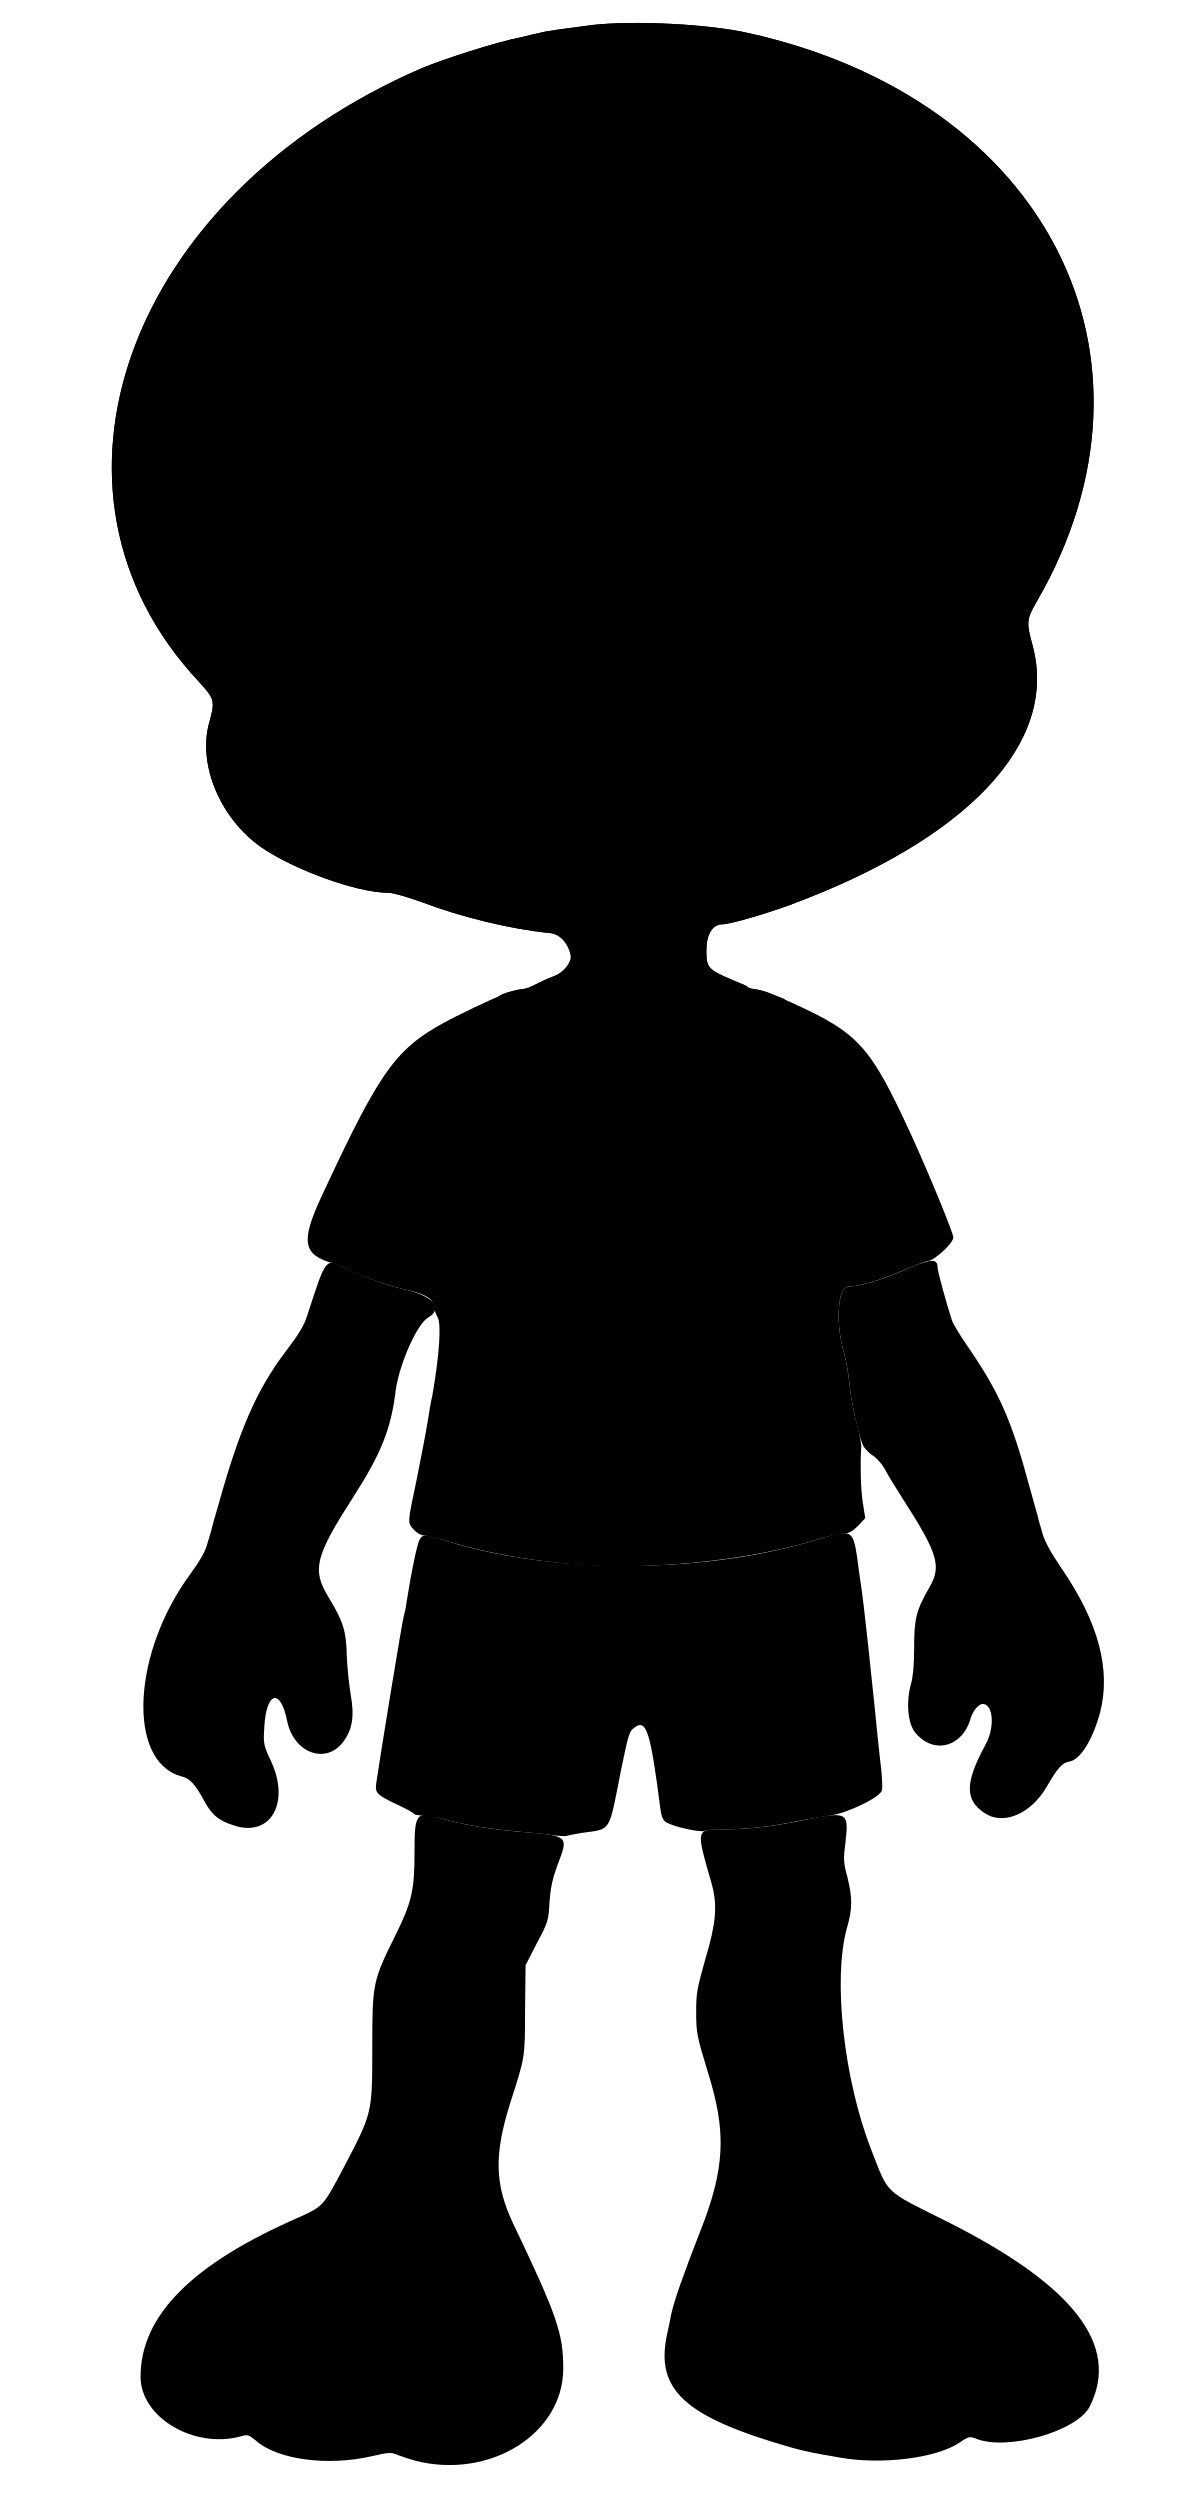
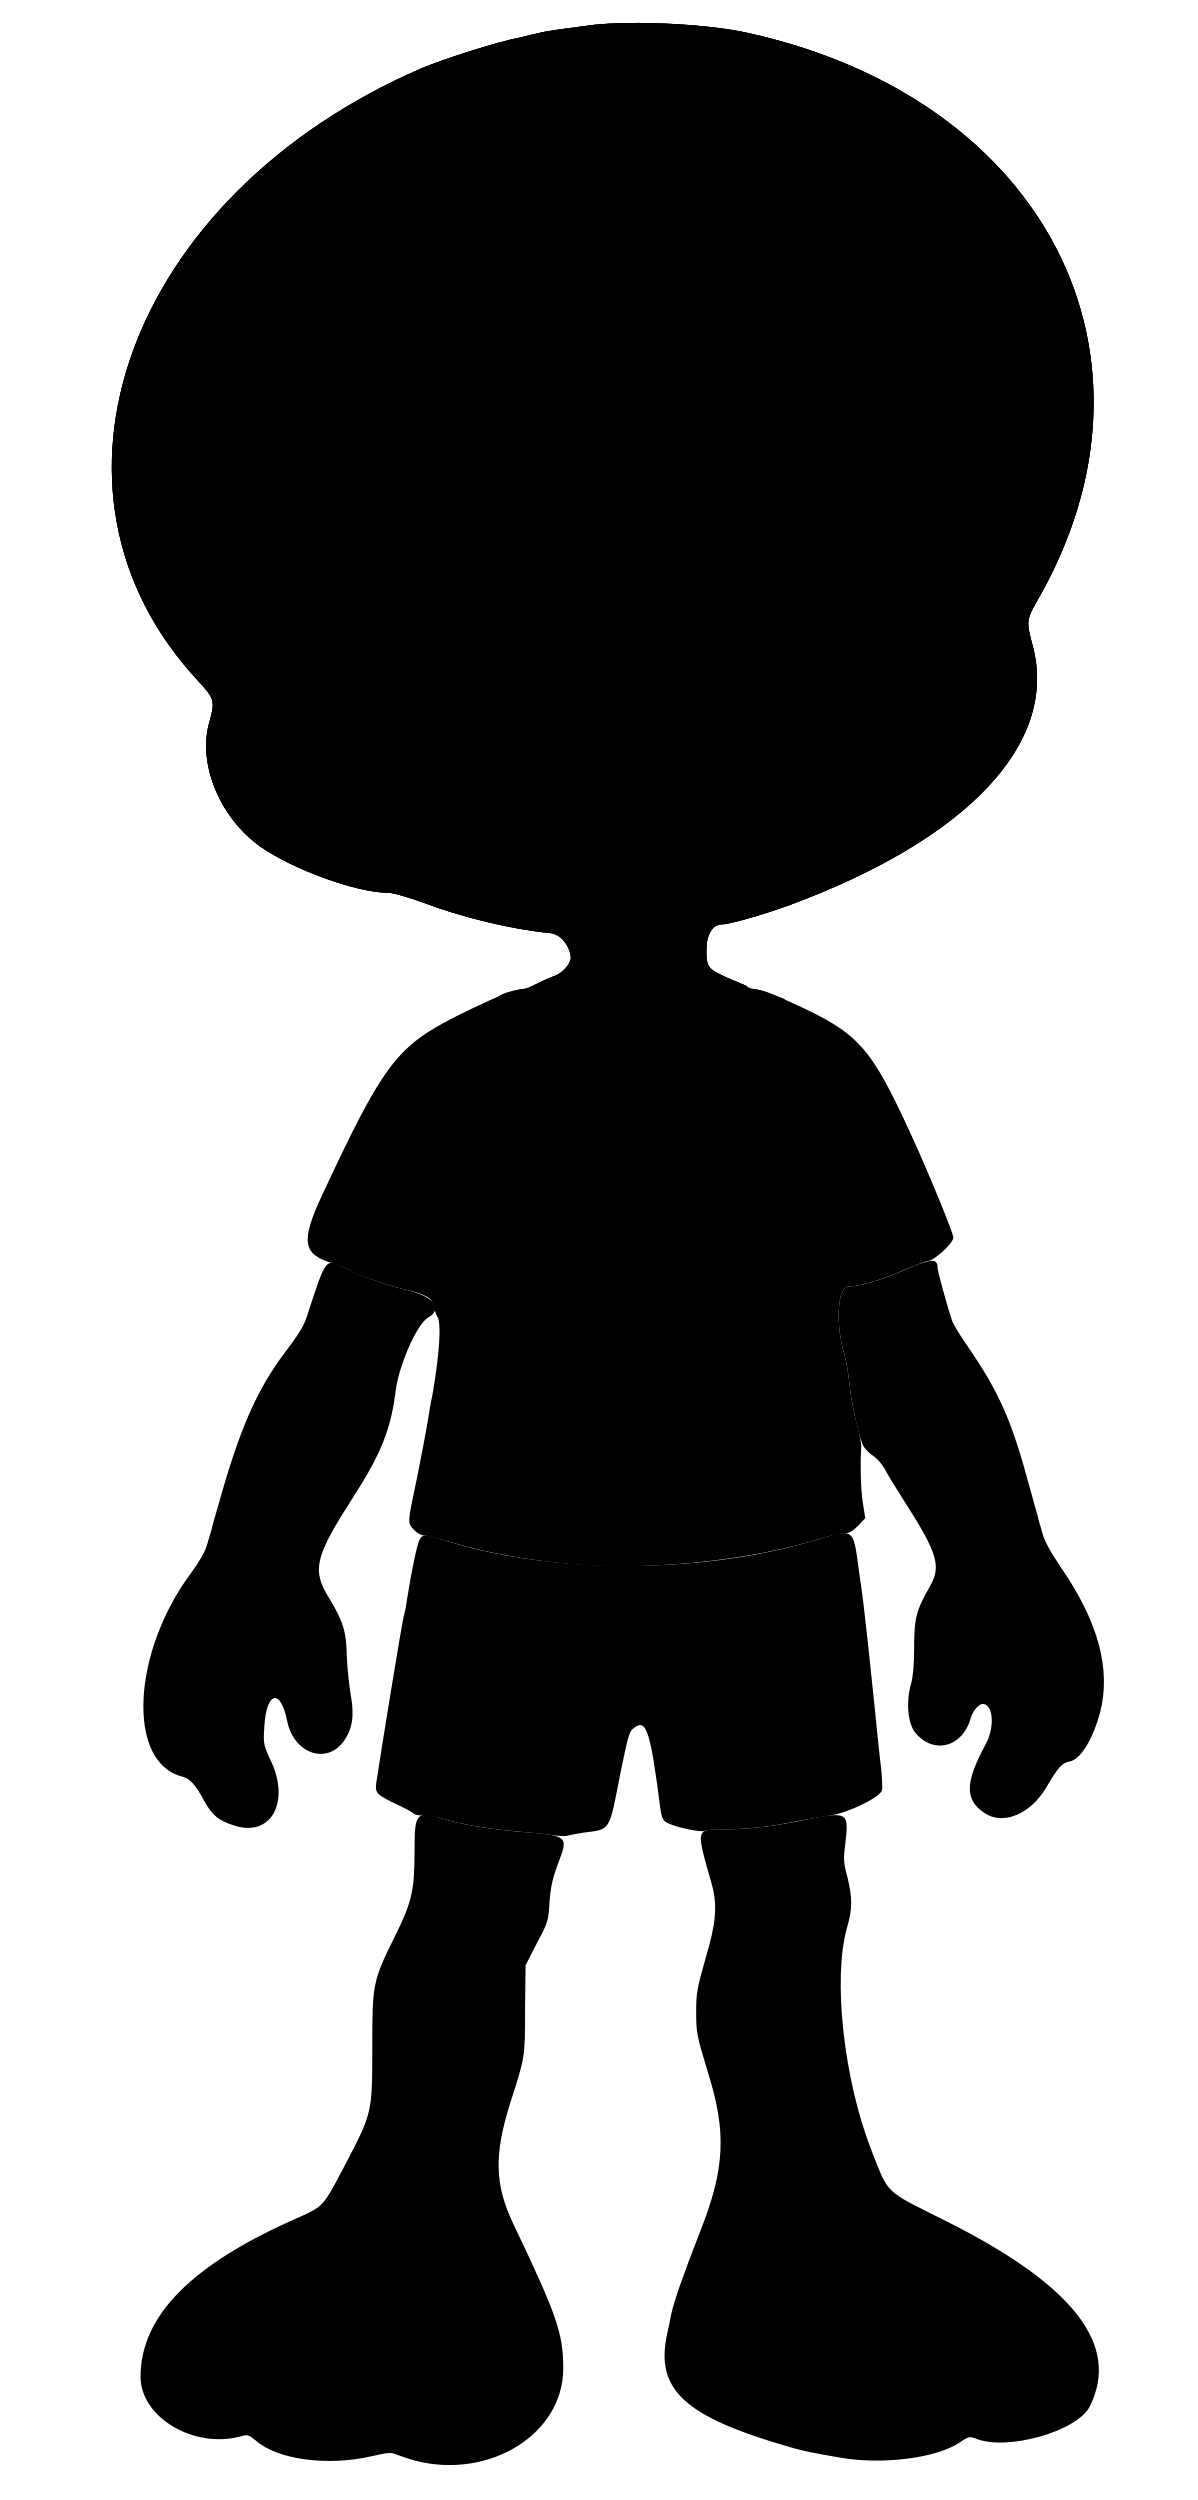
<svg xmlns="http://www.w3.org/2000/svg" viewBox="855.9 416.6 235.2 490.9">
  <g id="alien-head" class="c-alien-head">
-     <path class="c-skin" d="M977.3,631.9C965.4,630.2 954.4,622.2 952.9,614.2C952.6,612.5 954.3,611.5 958,610.9C959,610.8 960.4,610.3 961.1,609.9C961.9,609.5 963.3,608.8 964.4,608.4C969.6,606.3 969.2,600.4 963.8,599.8C956.4,599.1 946.5,596.7 938.9,593.8C935.8,592.7 933.1,591.9 932.1,591.9C926,591.9 913.6,587.4 907.1,582.9C899.2,577.3 894.8,566.9 896.9,558.8C898.2,554.2 898.1,553.9 894.9,550.4C859.9,513 880.9,455 938.7,430C943,428.2 953.5,424.8 958.3,423.9C959.5,423.6 961.1,423.2 961.7,423.1C963,422.7 967,422.2 972.3,421.5C980.4,420.6 995,421.3 1002.9,423.1C1061.4,436.1 1087.1,486.7 1059.6,534.5C1057.4,538.3 1057.4,538.7 1058.7,543.5C1063.7,562.5 1046,581.3 1011,594.3C1006.1,596.1 999.2,598.1 997.7,598.1C995.8,598.1 994.6,600.1 994.6,603.2C994.6,606.6 995,607 999.4,608.9C1001.1,609.6 1002.6,610.2 1002.7,610.4C1002.8,610.5 1003.6,610.8 1004.5,610.9C1005.3,611 1006.9,611.5 1008,612L1010,612.8L1009.8,614.4C1008.2,625.6 992.6,634.1 977.3,631.9Z" />
+     <path class="c-skin" d="M978.5,624.4C969.3,623 961.2,617.5 960.2,611.8L960,610.4L962.5,609.2C963.8,608.6 965.1,608.1 965.3,608.1C969.8,608.1 968.3,600.3 963.8,599.8C956.4,599.1 946.5,596.7 938.9,593.8C935.8,592.7 933.1,591.9 932.1,591.9C926,591.9 913.6,587.4 907.1,582.9C899.2,577.3 894.8,566.9 896.9,558.8C898.2,554.2 898.1,553.9 894.9,550.4C859.9,513 880.9,455 938.7,430C943,428.2 953.5,424.8 958.3,423.9C959.5,423.6 961.1,423.2 961.7,423.1C963,422.7 967,422.2 972.3,421.5C980.4,420.6 995,421.3 1002.9,423.1C1061.4,436.1 1087.1,486.7 1059.6,534.5C1057.4,538.3 1057.4,538.7 1058.7,543.5C1063.7,562.5 1046,581.3 1011,594.3C1006.1,596.1 999.2,598.1 997.7,598.1C995.8,598.1 994.6,600.1 994.6,603.2C994.6,606.6 994.8,606.9 999.4,608.9L1002.5,610.2L1002.4,611.9C1001.8,620 990,626.1 978.5,624.4Z" />
+     <path class="c-skin alien-neckfill" d="M977.3,631.9C965.4,630.2 954.4,622.2 952.9,614.2C952.6,612.5 954.3,611.5 958,610.9C959,610.8 960.4,610.3 961.1,609.9C961.9,609.5 963.3,608.8 964.4,608.4C969.6,606.3 969.2,600.4 963.8,599.8C956.4,599.1 946.5,596.7 938.9,593.8C935.8,592.7 933.1,591.9 932.1,591.9C926,591.9 913.6,587.4 907.1,582.9C899.2,577.3 894.8,566.9 896.9,558.8C898.2,554.2 898.1,553.9 894.9,550.4C859.9,513 880.9,455 938.7,430C943,428.2 953.5,424.8 958.3,423.9C959.5,423.6 961.1,423.2 961.7,423.1C963,422.7 967,422.2 972.3,421.5C980.4,420.6 995,421.3 1002.9,423.1C1061.4,436.1 1087.1,486.7 1059.6,534.5C1057.4,538.3 1057.4,538.7 1058.7,543.5C1063.7,562.5 1046,581.3 1011,594.3C1006.1,596.1 999.2,598.1 997.7,598.1C995.8,598.1 994.6,600.1 994.6,603.2C994.6,606.6 995,607 999.4,608.9C1001.1,609.6 1002.6,610.2 1002.7,610.4C1002.8,610.5 1003.6,610.8 1004.5,610.9C1005.3,611 1006.9,611.5 1008,612L1010,612.8L1009.8,614.4C1008.2,625.6 992.6,634.1 977.3,631.9Z" />
    <path class="c-open c-stroke" d="M978.5,624.4C969.3,623 961.2,617.5 960.2,611.8L960,610.4L962.5,609.2C963.8,608.6 965.1,608.1 965.3,608.1C969.8,608.1 968.3,600.3 963.8,599.8C956.4,599.1 946.5,596.7 938.9,593.8C935.8,592.7 933.1,591.9 932.1,591.9C926,591.9 913.6,587.4 907.1,582.9C899.2,577.3 894.8,566.9 896.9,558.8C898.2,554.2 898.1,553.9 894.9,550.4C859.9,513 880.9,455 938.7,430C943,428.2 953.5,424.8 958.3,423.9C959.5,423.6 961.1,423.2 961.7,423.1C963,422.7 967,422.2 972.3,421.5C980.4,420.6 995,421.3 1002.9,423.1C1061.4,436.1 1087.1,486.7 1059.6,534.5C1057.4,538.3 1057.4,538.7 1058.7,543.5C1063.7,562.5 1046,581.3 1011,594.3C1006.1,596.1 999.2,598.1 997.7,598.1C995.8,598.1 994.6,600.1 994.6,603.2C994.6,606.6 994.8,606.9 999.4,608.9L1002.5,610.2L1002.4,611.9C1001.8,620 990,626.1 978.5,624.4Z" />
    <ellipse class="c-dot" cx="983.8" cy="559.5" rx="1.8" ry="4.1" />
    <ellipse class="c-dot" cx="996.5" cy="558.1" rx="1.7" ry="4" />
    <ellipse class="c-eye c-alien-blink" cx="948.6" cy="543.7" rx="10.6" ry="19.9" />
    <ellipse class="c-eye c-alien-blink" cx="1027.3" cy="535.7" rx="10.2" ry="19.8" />
  </g>
  <g id="alien-arm-right" class="c-alien-arm">
-     <path class="c-skin c-stroke" d="M1049.2,772.6C1045.3,770 1045.4,766.6 1049.4,759.2C1051.2,756 1051,751.6 1049.1,751.2C1048.2,751 1047,752.4 1046.5,754C1044.9,759.7 1039.2,761.2 1035.6,756.8C1034.1,754.9 1033.8,750.7 1034.8,747.2C1035.2,745.7 1035.4,743.5 1035.4,740.1C1035.4,734.4 1035.8,732.8 1038.5,728.1C1040.8,724.1 1040,721.5 1033.1,710.8C1031.7,708.6 1030.1,706 1029.6,705C1029.1,704.1 1028,702.8 1027.1,702.3C1026.3,701.7 1025.5,700.8 1025.3,700.3C1024.4,698 1023,691.8 1022.7,688.3C1022.5,686.2 1022,683.6 1021.7,682.5C1019.9,676.6 1020.3,669.2 1022.6,669.2C1024.6,669.2 1029.2,667.9 1033.2,666.1C1038.7,663.7 1040,663.6 1040,665.5C1040,666.2 1041.7,672.4 1042.8,675.8C1043,676.5 1044.4,678.8 1045.8,680.8C1052.1,690 1054.5,695.3 1058.1,708.7C1058.8,711.2 1059.5,713.8 1059.7,714.4C1059.8,715.1 1060.3,716.5 1060.6,717.7C1061,719.2 1062.2,721.4 1064.3,724.5C1071.6,735.1 1074.1,744.5 1071.9,752.9C1070.5,758.1 1068.1,762.1 1065.9,762.5C1064.5,762.7 1063.6,763.7 1061.4,767.5C1058.3,772.8 1052.9,775.1 1049.2,772.6Z" />
-     <path class="c-open c-stroke" d="M1063.1,759.2C1063.3,758.7 1064.2,758.3 1064.2,756.2C1064.3,754 1063.6,748.1 1063.5,746.5" />
+     <g class="alien-base-arms">
+       <path class="c-skin c-stroke" d="M1049.2,772.6C1045.3,770 1045.4,766.6 1049.4,759.2C1051.2,756 1051,751.6 1049.1,751.2C1048.2,751 1047,752.4 1046.5,754C1044.9,759.7 1039.2,761.2 1035.6,756.8C1034.1,754.9 1033.8,750.7 1034.8,747.2C1035.2,745.7 1035.4,743.5 1035.4,740.1C1035.4,734.4 1035.8,732.8 1038.5,728.1C1040.8,724.1 1040,721.5 1033.1,710.8C1031.7,708.6 1030.1,706 1029.6,705C1029.1,704.1 1028,702.8 1027.1,702.3C1026.3,701.7 1025.5,700.8 1025.3,700.3C1024.4,698 1023,691.8 1022.7,688.3C1022.5,686.2 1022,683.6 1021.7,682.5C1019.9,676.6 1020.3,669.2 1022.6,669.2C1024.6,669.2 1029.2,667.9 1033.2,666.1C1038.7,663.7 1040,663.6 1040,665.5C1040,666.2 1041.7,672.4 1042.8,675.8C1043,676.5 1044.4,678.8 1045.8,680.8C1052.1,690 1054.5,695.3 1058.1,708.7C1058.8,711.2 1059.5,713.8 1059.7,714.4C1059.8,715.1 1060.3,716.5 1060.6,717.7C1061,719.2 1062.2,721.4 1064.3,724.5C1071.6,735.1 1074.1,744.5 1071.9,752.9C1070.5,758.1 1068.1,762.1 1065.9,762.5C1064.5,762.7 1063.6,763.7 1061.4,767.5C1058.3,772.8 1052.9,775.1 1049.2,772.6Z" />
+       <path class="c-open c-stroke" d="M1063.1,759.2C1063.3,758.7 1064.2,758.3 1064.2,756.2C1064.3,754 1063.6,748.1 1063.5,746.5" />
+     </g>
  </g>
  <g id="alien-legs">
    <g id="alien-leg-left">
-       <path class="c-skin c-stroke" d="M937.5,899.8C936.4,899.5 934.9,899 934.1,898.7C932.7,898.1 932.4,898.1 928.9,898.9C920.3,900.9 910.3,899.6 906.1,895.8C904.7,894.7 904.6,894.6 903.2,895C894,897.5 883.5,891.3 883.5,883.3C883.5,871.3 893.6,861.1 914.8,851.9C919.4,849.8 919.4,849.8 923.5,842C929,831.5 929,831.6 929,818.7C929,806 929.1,805.6 933.5,796.7C936.8,790.1 937.3,787.7 937.3,780.1C937.3,772.5 937.6,772.1 943.1,773.8C946.4,774.8 951.5,775.7 957.1,776.2C967.9,777.1 967.6,776.9 965.3,783C964.4,785.5 964,787.3 963.8,790.1C963.6,793.8 963.5,794.1 961.3,798.2L959.1,802.5L959,811.2C959,820.7 959,820.5 956.1,829.5C952.9,839.7 953,845.5 956.7,853.3C965.3,871.3 966.5,874.8 966.5,881.7C966.5,894.5 952.1,903.5 937.5,899.8Z" />
-       <path class="c-open c-stroke" d="M905.8,891.2C905.4,890.9 904.2,890.5 903.8,889.6C903.5,888.7 903.2,888.3 903.8,885.8C904.5,883.3 906,877.5 907.7,874.6C909.4,871.7 911.6,869.9 913.8,868.5C916.1,867 919.9,866.2 921.2,865.8" />
-       <path class="c-open c-stroke" d="M932,896.6C931.8,895 931,889.5 931.2,886.9C931.3,884.4 931.9,883.1 932.7,881.2C933.5,879.2 934.6,876.9 936.2,875C937.8,873.1 941.3,870.8 942.3,870" />
+       <g class="alien-base-legs">
+         <path class="c-skin c-stroke" d="M937.5,899.8C936.4,899.5 934.9,899 934.1,898.7C932.7,898.1 932.4,898.1 928.9,898.9C920.3,900.9 910.3,899.6 906.1,895.8C904.7,894.7 904.6,894.6 903.2,895C894,897.5 883.5,891.3 883.5,883.3C883.5,871.3 893.6,861.1 914.8,851.9C919.4,849.8 919.4,849.8 923.5,842C929,831.5 929,831.6 929,818.7C929,806 929.1,805.6 933.5,796.7C936.8,790.1 937.3,787.7 937.3,780.1C937.3,772.5 937.6,772.1 943.1,773.8C946.4,774.8 951.5,775.7 957.1,776.2C967.9,777.1 967.6,776.9 965.3,783C964.4,785.5 964,787.3 963.8,790.1C963.6,793.8 963.5,794.1 961.3,798.2L959.1,802.5L959,811.2C959,820.7 959,820.5 956.1,829.5C952.9,839.7 953,845.5 956.7,853.3C965.3,871.3 966.5,874.8 966.5,881.7C966.5,894.5 952.1,903.5 937.5,899.8Z" />
+         <path class="c-open c-stroke" d="M905.8,891.2C905.4,890.9 904.2,890.5 903.8,889.6C903.5,888.7 903.2,888.3 903.8,885.8C904.5,883.3 906,877.5 907.7,874.6C909.4,871.7 911.6,869.9 913.8,868.5C916.1,867 919.9,866.2 921.2,865.8" />
+         <path class="c-open c-stroke" d="M932,896.6C931.8,895 931,889.5 931.2,886.9C931.3,884.4 931.9,883.1 932.7,881.2C933.5,879.2 934.6,876.9 936.2,875C937.8,873.1 941.3,870.8 942.3,870" />
+       </g>
    </g>
    <g id="alien-leg-right">
-       <path class="c-skin c-stroke" d="M1021,899.2C1015.1,898.2 1013.8,897.9 1011.3,897.2C990.3,891.2 984.5,885.9 986.9,874.9C987.1,874 987.5,872.2 987.7,871C988.3,868.3 990.2,862.9 993.3,855C998.3,842.4 998.6,835.3 994.9,823.5C992.7,816.3 992.6,815.7 992.6,811.5C992.6,807.9 992.8,807 994.4,801.3C996.5,794.3 996.8,790.8 995.7,786.7C992.5,775.5 992.4,775.8 998.3,775.8C1002.8,775.8 1007.7,775.2 1012.7,774.2C1022.5,772.2 1022.6,772.2 1021.9,778.5C1021.5,781.6 1021.5,782.3 1022.3,785.2C1023.3,789.3 1023.3,791.4 1022.2,795.2C1019.4,805.2 1021.6,825 1027,838.8C1030.5,847.7 1029.4,846.6 1041.8,852.8C1066.7,865.3 1075.9,877.1 1069.9,889.1C1067.5,894 1053.5,898 1047.4,895.4C1046.3,895 1046.1,895 1044.2,896.3C1039.6,899.3 1029.1,900.6 1021,899.2Z" />
-       <path class="c-open c-stroke" d="M1047.7,891.5C1047.4,891.3 1046.7,891.9 1046.2,890C1045.6,888.1 1045.4,882.9 1044.6,880.4C1043.8,877.9 1042.9,876.9 1041.2,875C1039.4,873.1 1036.7,870.3 1034.2,868.8C1031.7,867.4 1027.5,866.6 1026.2,866.2" />
+       <g class="alien-base-legs">
+         <path class="c-skin c-stroke" d="M1021,899.2C1015.1,898.2 1013.8,897.9 1011.3,897.2C990.3,891.2 984.5,885.9 986.9,874.9C987.1,874 987.5,872.2 987.7,871C988.3,868.3 990.2,862.9 993.3,855C998.3,842.4 998.6,835.3 994.9,823.5C992.7,816.3 992.6,815.7 992.6,811.5C992.6,807.9 992.8,807 994.4,801.3C996.5,794.3 996.8,790.8 995.7,786.7C992.5,775.5 992.4,775.8 998.3,775.8C1002.8,775.8 1007.7,775.2 1012.7,774.2C1022.5,772.2 1022.6,772.2 1021.9,778.5C1021.5,781.6 1021.5,782.3 1022.3,785.2C1023.3,789.3 1023.3,791.4 1022.2,795.2C1019.4,805.2 1021.6,825 1027,838.8C1030.5,847.7 1029.4,846.6 1041.8,852.8C1066.7,865.3 1075.9,877.1 1069.9,889.1C1067.5,894 1053.5,898 1047.4,895.4C1046.3,895 1046.1,895 1044.2,896.3C1039.6,899.3 1029.1,900.6 1021,899.2Z" />
+         <path class="c-open c-stroke" d="M1047.7,891.5C1047.4,891.3 1046.7,891.9 1046.2,890C1045.6,888.1 1045.4,882.9 1044.6,880.4C1043.8,877.9 1042.9,876.9 1041.2,875C1039.4,873.1 1036.7,870.3 1034.2,868.8C1031.7,867.4 1027.5,866.6 1026.2,866.2" />
+       </g>
    </g>
  </g>
  <g id="alien-pants">
-     <path class="c-pants c-stroke" d="M964,776.9C962.8,776.7 959.6,776.4 957.1,776.2C951.5,775.7 946.4,774.8 943.1,773.8C941.8,773.4 939.9,773.1 939,773.1C938.1,773.1 937.3,772.9 937.2,772.8C937.2,772.6 935.7,771.8 934,771C929.8,769 929.5,768.7 929.8,766.6C930.4,762.4 934.9,734.7 935.2,733.9C935.3,733.6 935.6,732.3 935.8,730.8C936.7,725.1 937.8,719.8 938.3,718.9C939,717.8 939.2,717.8 944.3,719.4C965.7,725.9 995.3,725.6 1017.4,718.6C1023,716.9 1023.4,717.1 1024.2,722.3C1024.4,724.1 1024.8,726.7 1025,728.1C1025.5,731.2 1027.1,746.4 1027.7,752.3C1027.9,754.7 1028.4,759.1 1028.7,762C1029.1,764.8 1029.2,767.6 1029.1,768.1C1028.8,769.5 1022.4,772.6 1018.9,773.1C1017.5,773.3 1014.6,773.8 1012.5,774.2C1007.7,775.2 1002.8,775.8 998.3,775.8C996.5,775.8 994.7,775.9 994.3,776.1C993.6,776.5 988,775.3 986.7,774.4C986.1,774.1 985.8,773.3 985.6,772C983.6,756.3 982.8,754 980.4,755.9C979.5,756.5 979.3,757.1 977.8,764.4C975.4,776.6 976,775.7 970.2,776.5C968.9,776.7 967.5,777 967.1,777.1C966.7,777.2 965.3,777.1 964,776.9Z" />
-     <path class="c-open c-stroke c-fine" d="M978.5,752.7C979.4,752 982.2,749.4 983.8,748.5C985.5,747.6 987.7,747.5 988.5,747.3" />
+     <g id="alien-base-pants">
+       <path class="c-pants c-stroke" d="M964,776.9C962.8,776.7 959.6,776.4 957.1,776.2C951.5,775.7 946.4,774.8 943.1,773.8C941.8,773.4 939.9,773.1 939,773.1C938.1,773.1 937.3,772.9 937.2,772.8C937.2,772.6 935.7,771.8 934,771C929.8,769 929.5,768.7 929.8,766.6C930.4,762.4 934.9,734.7 935.2,733.9C935.3,733.6 935.6,732.3 935.8,730.8C936.7,725.1 937.8,719.8 938.3,718.9C939,717.8 939.2,717.8 944.3,719.4C965.7,725.9 995.3,725.6 1017.4,718.6C1023,716.9 1023.4,717.1 1024.2,722.3C1024.4,724.1 1024.8,726.7 1025,728.1C1025.5,731.2 1027.1,746.4 1027.7,752.3C1027.9,754.7 1028.4,759.1 1028.7,762C1029.1,764.8 1029.2,767.6 1029.1,768.1C1028.8,769.5 1022.4,772.6 1018.9,773.1C1017.5,773.3 1014.6,773.8 1012.5,774.2C1007.7,775.2 1002.8,775.8 998.3,775.8C996.5,775.8 994.7,775.9 994.3,776.1C993.6,776.5 988,775.3 986.7,774.4C986.1,774.1 985.8,773.3 985.6,772C983.6,756.3 982.8,754 980.4,755.9C979.5,756.5 979.3,757.1 977.8,764.4C975.4,776.6 976,775.7 970.2,776.5C968.9,776.7 967.5,777 967.1,777.1C966.7,777.2 965.3,777.1 964,776.9Z" />
+       <path class="c-open c-stroke c-fine" d="M978.5,752.7C979.4,752 982.2,749.4 983.8,748.5C985.5,747.6 987.7,747.5 988.5,747.3" />
+     </g>
  </g>
  <g id="alien-arm-left" class="c-alien-arm">
-     <path class="c-skin c-stroke" d="M901.7,775C898.9,774.1 897.6,773.1 896.1,770.4C894.2,766.9 893.2,765.8 891.5,765.4C880.8,762.5 881.8,741.1 893.4,725.5C895.1,723.2 896.2,721.2 896.5,720.1C896.8,719.1 897.2,717.8 897.4,717.1C897.5,716.5 898.2,714.1 898.9,711.7C902.9,697.4 906.3,689.5 911.9,682.1C914.5,678.7 915.6,676.9 916.2,675C919.9,663.6 919.8,663.6 923.5,665.5C926.1,666.9 932.1,669.1 935.4,669.8C941,671.1 943,673.5 940,675.3C937.8,676.5 934.3,684.5 933.6,689.6C932.7,697.2 930.7,702.1 925.3,710.5C917.8,722.2 917.1,724.8 920.4,730.2C923.3,735 923.9,736.8 924,741.9C924.1,744.4 924.5,747.8 924.8,749.6C925.5,753.6 925.1,756.1 923.4,758.5C920,763.2 913.6,760.9 912.3,754.6C911,748 908.2,748.7 907.8,755.7C907.6,759 907.6,759.2 909.2,762.6C912.9,770.8 908.9,777.5 901.7,775Z" />
-     <path class="c-open c-stroke" d="M895,763.5C894.7,763 893.3,763.3 893.1,760.8C892.9,758.3 893.7,750.5 893.8,748.5" />
+     <g class="alien-base-arms">
+       <path class="c-skin c-stroke" d="M901.7,775C898.9,774.1 897.6,773.1 896.1,770.4C894.2,766.9 893.2,765.8 891.5,765.4C880.8,762.5 881.8,741.1 893.4,725.5C895.1,723.2 896.2,721.2 896.5,720.1C896.8,719.1 897.2,717.8 897.4,717.1C897.5,716.5 898.2,714.1 898.9,711.7C902.9,697.4 906.3,689.5 911.9,682.1C914.5,678.7 915.6,676.9 916.2,675C919.9,663.6 919.8,663.6 923.5,665.5C926.1,666.9 932.1,669.1 935.4,669.8C941,671.1 943,673.5 940,675.3C937.8,676.5 934.3,684.5 933.6,689.6C932.7,697.2 930.7,702.1 925.3,710.5C917.8,722.2 917.1,724.8 920.4,730.2C923.3,735 923.9,736.8 924,741.9C924.1,744.4 924.5,747.8 924.8,749.6C925.5,753.6 925.1,756.1 923.4,758.5C920,763.2 913.6,760.9 912.3,754.6C911,748 908.2,748.7 907.8,755.7C907.6,759 907.6,759.2 909.2,762.6C912.9,770.8 908.9,777.5 901.7,775Z" />
+       <path class="c-open c-stroke" d="M895,763.5C894.7,763 893.3,763.3 893.1,760.8C892.9,758.3 893.7,750.5 893.8,748.5" />
+     </g>
  </g>
  <g id="alien-torso" class="c-alien-torso">
-     <path class="c-shirt c-stroke" d="M970.2,723.9C960.7,723.2 952.1,721.7 944.3,719.4C942,718.7 939.6,718.1 939.1,718.1C938.6,718.1 937.7,717.6 937.1,716.9C935.9,715.6 935.9,715.7 937.7,707.2C938.4,703.8 939.7,697 940,695C940.2,693.8 940.5,691.8 940.8,690.6C942.2,682.5 942.6,676.4 941.8,675.2C941.5,674.7 941.2,673.8 941.1,673.1C940.9,671.6 939.5,670.7 935.4,669.8C932.2,669.1 925.9,666.9 924,665.8C923.3,665.4 922.1,664.9 921.4,664.7C915.3,663 914.9,660.4 919.1,651.4C931.1,625.6 933.8,622.1 945.4,616.2C956.3,610.8 959.7,609.7 960.2,611.8C960.7,613.9 960.8,614.2 962.2,615.9C970.6,626.1 989,627.7 998.3,619.1C1000.6,617 1002.3,614.3 1002.3,612.7C1002.3,610 1004.1,610.2 1011.4,613.5C1024.6,619.5 1026.8,622 1034.8,639.4C1038.2,646.8 1043.1,658.7 1043.1,659.6C1043.1,660.7 1039.3,664.2 1038.1,664.2C1037.8,664.2 1035.8,665 1033.6,665.9C1029.2,667.9 1024.6,669.2 1022.6,669.2C1020.3,669.2 1019.9,676.6 1021.7,682.5C1022,683.6 1022.5,686.2 1022.7,688.3C1022.9,690.4 1023.5,693.8 1024.1,696C1024.7,698.1 1025.1,700.3 1025,700.9C1024.8,704.2 1024.9,708.7 1025.3,711.5L1025.8,714.7L1024.4,716.2C1023.3,717.3 1022.6,717.7 1021.7,717.7C1021,717.7 1019.1,718.1 1017.4,718.6C1004.2,722.8 985.3,724.9 970.2,723.9Z" />
-     <path class="c-open c-stroke c-fine" d="M944.2,673.1C944,671.5 943,667.8 943.1,663.5C943.1,659.2 944.4,650 944.6,647.3" />
-     <path class="c-open c-stroke c-fine" d="M1018.8,666.2C1019,665.8 1020,667.7 1020,664.2C1020,660.8 1019,648.5 1018.8,645.4" />
+     <g id="alien-base-torso">
+       <path class="c-shirt c-stroke" d="M970.2,723.9C960.7,723.2 952.1,721.7 944.3,719.4C942,718.7 939.6,718.1 939.1,718.1C938.6,718.1 937.7,717.6 937.1,716.9C935.9,715.6 935.9,715.7 937.7,707.2C938.4,703.8 939.7,697 940,695C940.2,693.8 940.5,691.8 940.8,690.6C942.2,682.5 942.6,676.4 941.8,675.2C941.5,674.7 941.2,673.8 941.1,673.1C940.9,671.6 939.5,670.7 935.4,669.8C932.2,669.1 925.9,666.9 924,665.8C923.3,665.4 922.1,664.9 921.4,664.7C915.3,663 914.9,660.4 919.1,651.4C931.1,625.6 933.8,622.1 945.4,616.2C956.3,610.8 959.7,609.7 960.2,611.8C960.7,613.9 960.8,614.2 962.2,615.9C970.6,626.1 989,627.7 998.3,619.1C1000.6,617 1002.3,614.3 1002.3,612.7C1002.3,610 1004.1,610.2 1011.4,613.5C1024.6,619.5 1026.8,622 1034.8,639.4C1038.2,646.8 1043.1,658.7 1043.1,659.6C1043.1,660.7 1039.3,664.2 1038.1,664.2C1037.8,664.2 1035.8,665 1033.6,665.9C1029.2,667.9 1024.6,669.2 1022.6,669.2C1020.3,669.2 1019.9,676.6 1021.7,682.5C1022,683.6 1022.5,686.2 1022.7,688.3C1022.9,690.4 1023.5,693.8 1024.1,696C1024.7,698.1 1025.1,700.3 1025,700.9C1024.8,704.2 1024.9,708.7 1025.3,711.5L1025.8,714.7L1024.4,716.2C1023.3,717.3 1022.6,717.7 1021.7,717.7C1021,717.7 1019.1,718.1 1017.4,718.6C1004.2,722.8 985.3,724.9 970.2,723.9Z" />
+       <path class="c-open c-stroke c-fine" d="M944.2,673.1C944,671.5 943,667.8 943.1,663.5C943.1,659.2 944.4,650 944.6,647.3" />
+       <path class="c-open c-stroke c-fine" d="M1018.8,666.2C1019,665.8 1020,667.7 1020,664.2C1020,660.8 1019,648.5 1018.8,645.4" />
+     </g>
  </g>
</svg>
